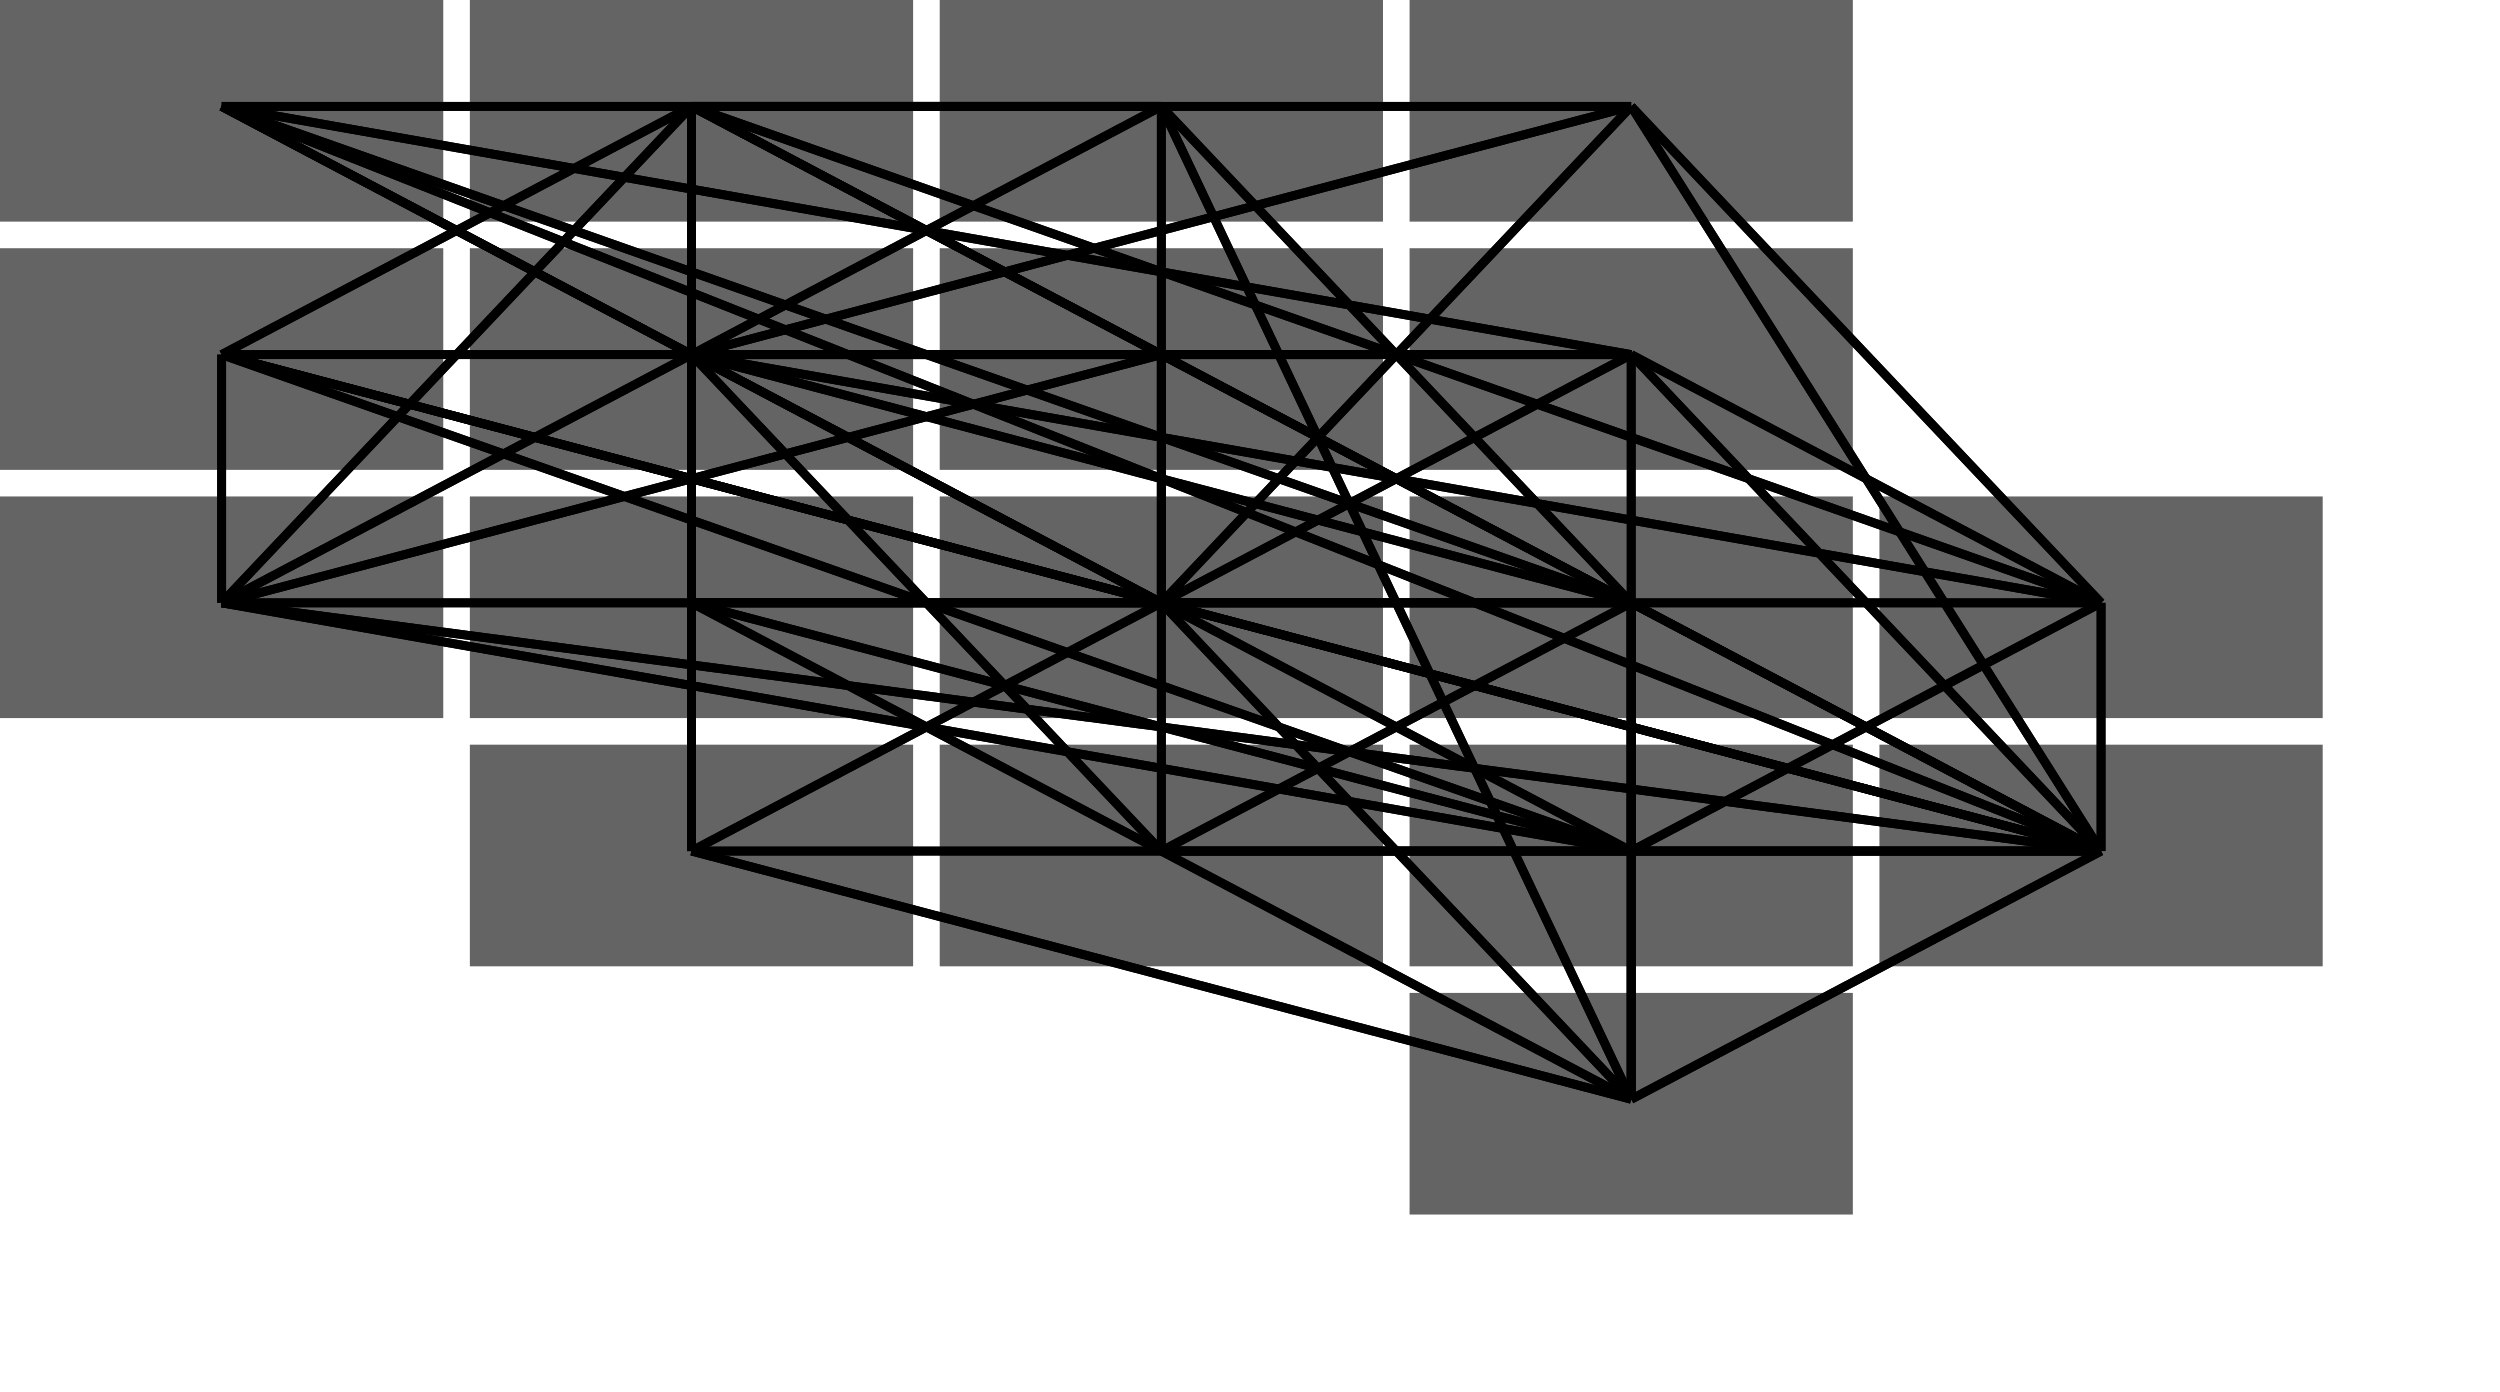
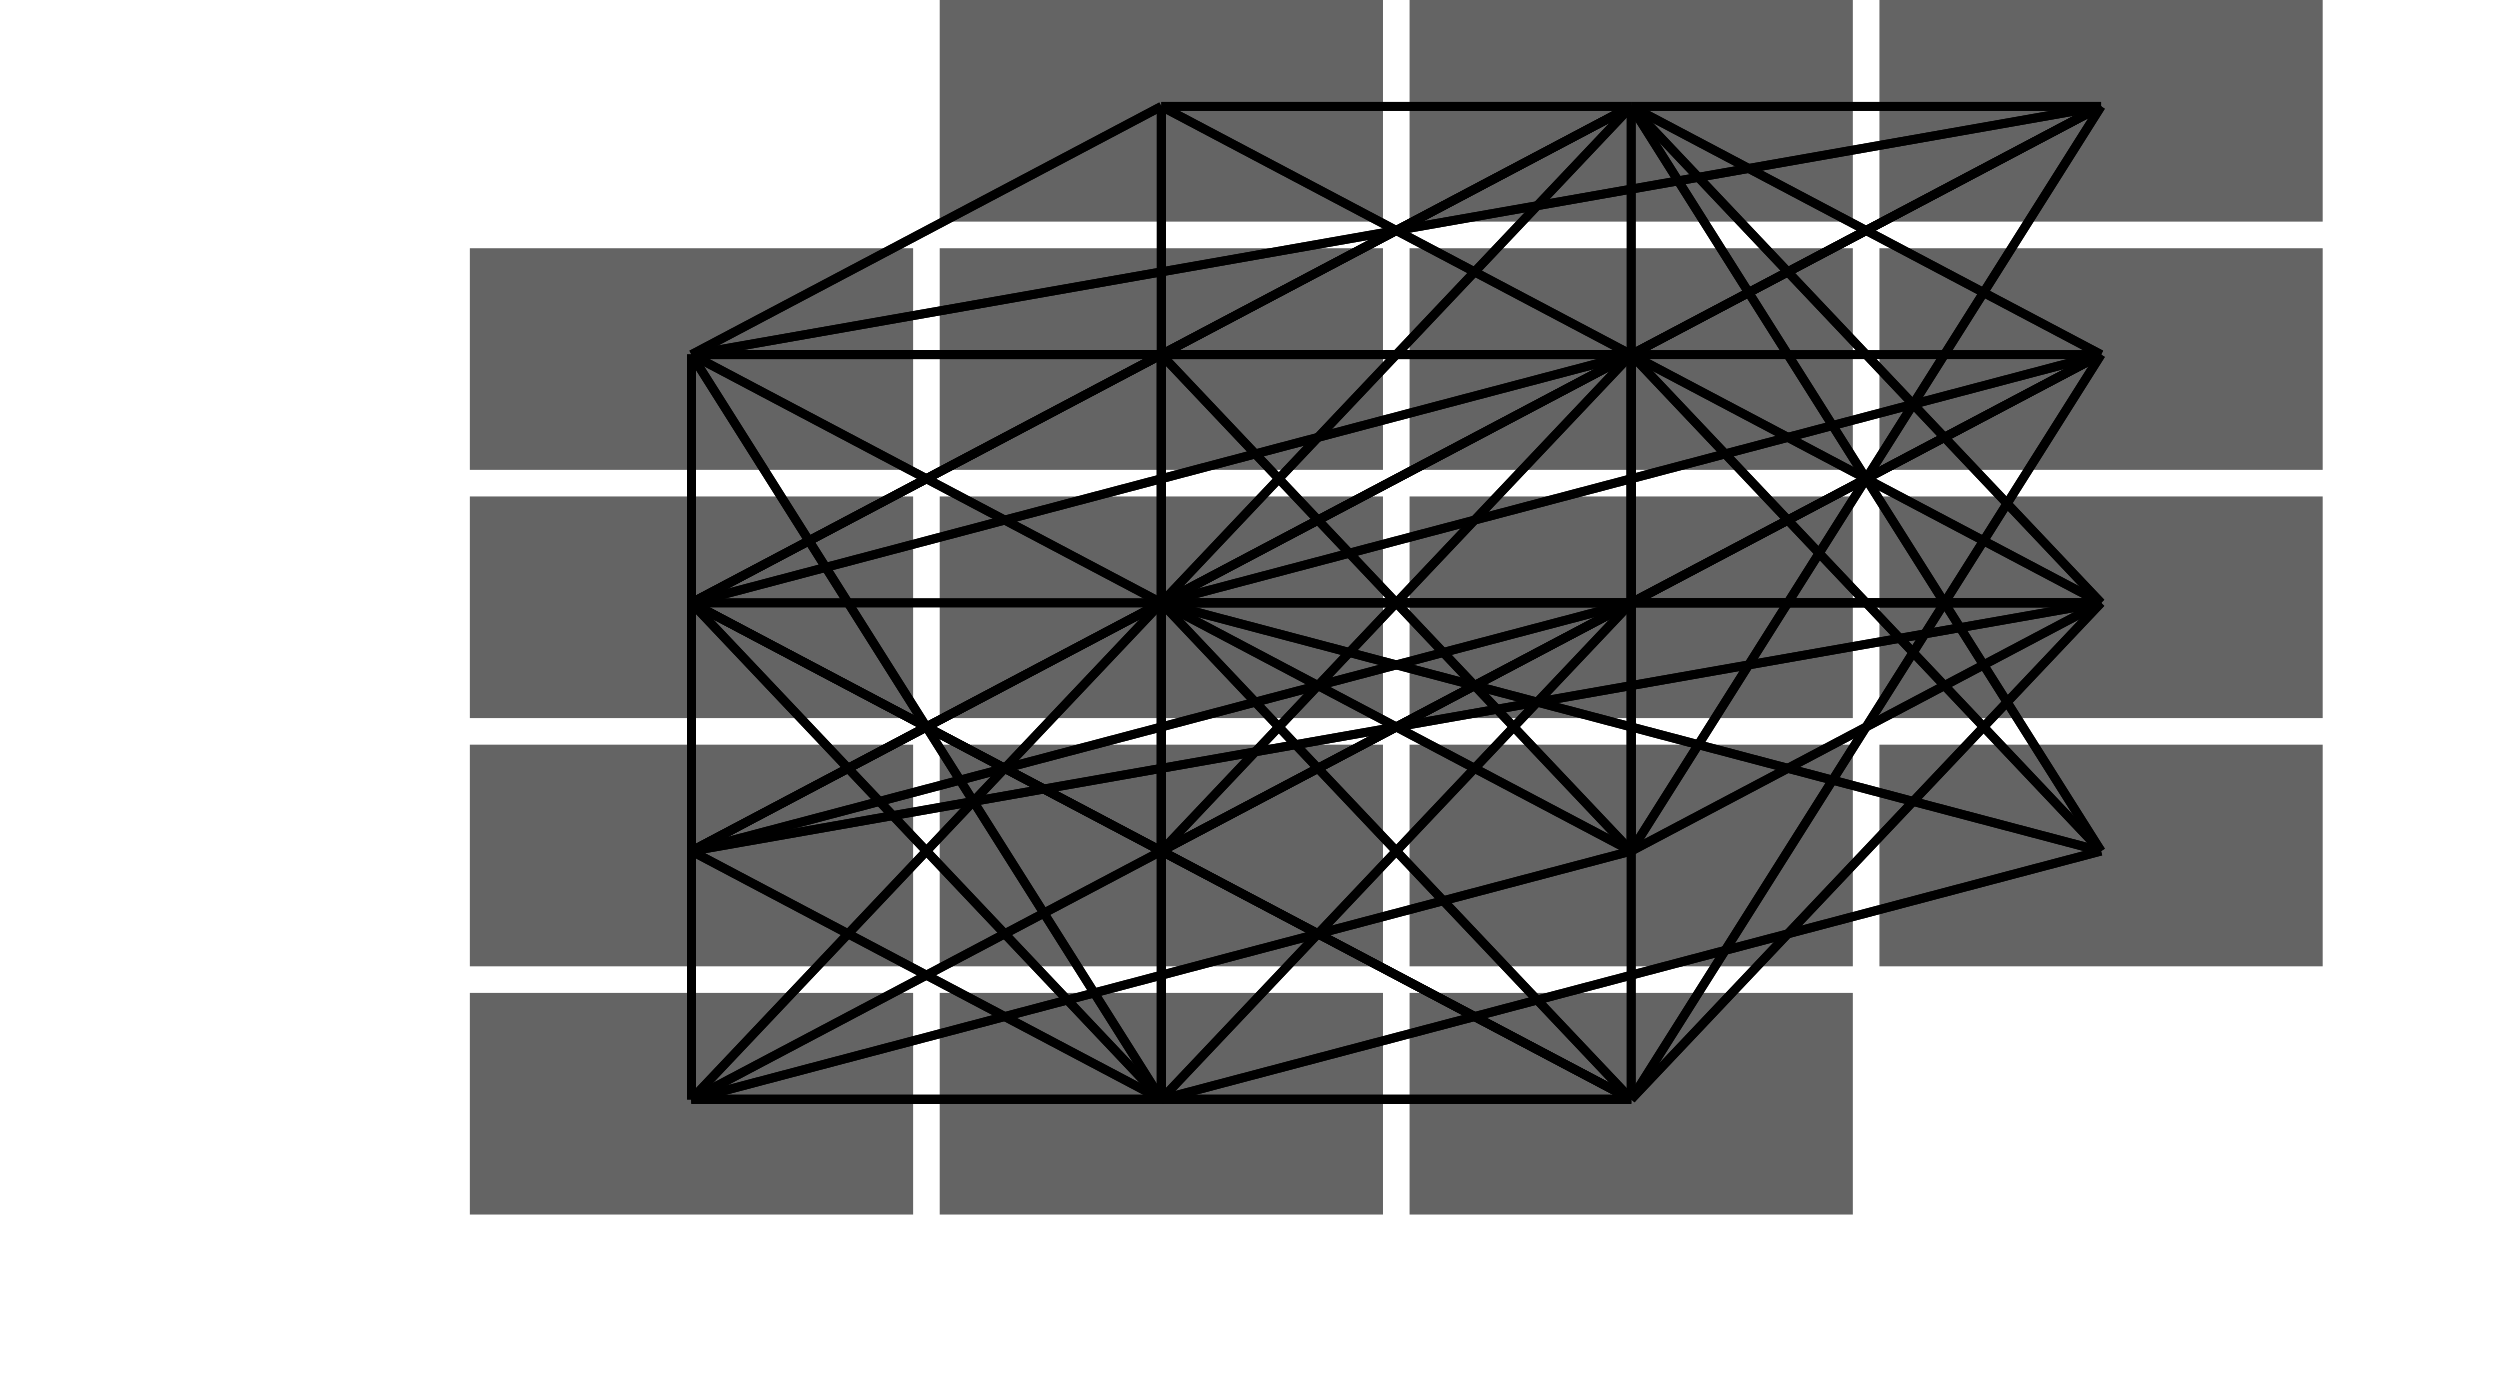
<svg xmlns="http://www.w3.org/2000/svg" width="282" height="157">
  <rect x="0" y="0" width="282" height="157" fill="rgb(255,255,255)" />
-   <rect x="0" y="0" width="50" height="25" fill="rgba(100,100,100,1)" />
-   <rect x="0" y="28" width="50" height="25" fill="rgba(100,100,100,1)" />
-   <rect x="0" y="56" width="50" height="25" fill="rgba(100,100,100,1)" />
-   <rect x="53" y="0" width="50" height="25" fill="rgba(100,100,100,1)" />
  <rect x="53" y="28" width="50" height="25" fill="rgba(100,100,100,1)" />
  <rect x="53" y="56" width="50" height="25" fill="rgba(100,100,100,1)" />
  <rect x="53" y="84" width="50" height="25" fill="rgba(100,100,100,1)" />
+   <rect x="53" y="112" width="50" height="25" fill="rgba(100,100,100,1)" />
  <rect x="106" y="0" width="50" height="25" fill="rgba(100,100,100,1)" />
  <rect x="106" y="28" width="50" height="25" fill="rgba(100,100,100,1)" />
  <rect x="106" y="56" width="50" height="25" fill="rgba(100,100,100,1)" />
  <rect x="106" y="84" width="50" height="25" fill="rgba(100,100,100,1)" />
+   <rect x="106" y="112" width="50" height="25" fill="rgba(100,100,100,1)" />
  <rect x="159" y="0" width="50" height="25" fill="rgba(100,100,100,1)" />
  <rect x="159" y="28" width="50" height="25" fill="rgba(100,100,100,1)" />
  <rect x="159" y="56" width="50" height="25" fill="rgba(100,100,100,1)" />
  <rect x="159" y="84" width="50" height="25" fill="rgba(100,100,100,1)" />
  <rect x="159" y="112" width="50" height="25" fill="rgba(100,100,100,1)" />
+   <rect x="212" y="0" width="50" height="25" fill="rgba(100,100,100,1)" />
+   <rect x="212" y="28" width="50" height="25" fill="rgba(100,100,100,1)" />
  <rect x="212" y="56" width="50" height="25" fill="rgba(100,100,100,1)" />
  <rect x="212" y="84" width="50" height="25" fill="rgba(100,100,100,1)" />
+   <line x1="131" y1="68" x2="184" y2="96" stroke="black" stroke-width="1" />
+   <line x1="131" y1="68" x2="78" y2="40" stroke="black" stroke-width="1" />
+   <line x1="131" y1="68" x2="78" y2="68" stroke="black" stroke-width="1" />
+   <line x1="131" y1="68" x2="131" y2="96" stroke="black" stroke-width="1" />
+   <line x1="131" y1="68" x2="184" y2="124" stroke="black" stroke-width="1" />
+   <line x1="131" y1="68" x2="78" y2="96" stroke="black" stroke-width="1" />
+   <line x1="131" y1="68" x2="131" y2="124" stroke="black" stroke-width="1" />
+   <line x1="131" y1="68" x2="78" y2="124" stroke="black" stroke-width="1" />
+   <line x1="131" y1="68" x2="184" y2="68" stroke="black" stroke-width="1" />
+   <line x1="131" y1="68" x2="237" y2="40" stroke="black" stroke-width="1" />
+   <line x1="131" y1="68" x2="131" y2="12" stroke="black" stroke-width="1" />
+   <line x1="131" y1="68" x2="237" y2="68" stroke="black" stroke-width="1" />
+   <line x1="131" y1="68" x2="237" y2="96" stroke="black" stroke-width="1" />
+   <line x1="131" y1="68" x2="131" y2="40" stroke="black" stroke-width="1" />
+   <line x1="131" y1="68" x2="237" y2="12" stroke="black" stroke-width="1" />
+   <line x1="131" y1="68" x2="184" y2="12" stroke="black" stroke-width="1" />
+   <line x1="184" y1="96" x2="131" y2="68" stroke="black" stroke-width="1" />
+   <line x1="184" y1="96" x2="78" y2="124" stroke="black" stroke-width="1" />
+   <line x1="184" y1="96" x2="237" y2="68" stroke="black" stroke-width="1" />
+   <line x1="184" y1="96" x2="131" y2="40" stroke="black" stroke-width="1" />
+   <line x1="184" y1="96" x2="237" y2="12" stroke="black" stroke-width="1" />
+   <line x1="184" y1="96" x2="184" y2="40" stroke="black" stroke-width="1" />
+   <line x1="78" y1="40" x2="131" y2="68" stroke="black" stroke-width="1" />
+   <line x1="78" y1="40" x2="78" y2="96" stroke="black" stroke-width="1" />
+   <line x1="78" y1="40" x2="131" y2="124" stroke="black" stroke-width="1" />
+   <line x1="78" y1="40" x2="78" y2="124" stroke="black" stroke-width="1" />
+   <line x1="78" y1="40" x2="131" y2="12" stroke="black" stroke-width="1" />
+   <line x1="78" y1="40" x2="131" y2="40" stroke="black" stroke-width="1" />
+   <line x1="78" y1="40" x2="237" y2="12" stroke="black" stroke-width="1" />
+   <line x1="78" y1="40" x2="184" y2="40" stroke="black" stroke-width="1" />
+   <line x1="78" y1="68" x2="131" y2="68" stroke="black" stroke-width="1" />
+   <line x1="78" y1="68" x2="131" y2="96" stroke="black" stroke-width="1" />
+   <line x1="78" y1="68" x2="184" y2="124" stroke="black" stroke-width="1" />
+   <line x1="78" y1="68" x2="78" y2="96" stroke="black" stroke-width="1" />
+   <line x1="78" y1="68" x2="131" y2="124" stroke="black" stroke-width="1" />
+   <line x1="78" y1="68" x2="131" y2="40" stroke="black" stroke-width="1" />
+   <line x1="78" y1="68" x2="184" y2="40" stroke="black" stroke-width="1" />
+   <line x1="78" y1="68" x2="184" y2="12" stroke="black" stroke-width="1" />
+   <line x1="131" y1="96" x2="131" y2="68" stroke="black" stroke-width="1" />
+   <line x1="131" y1="96" x2="78" y2="68" stroke="black" stroke-width="1" />
+   <line x1="131" y1="96" x2="184" y2="124" stroke="black" stroke-width="1" />
+   <line x1="131" y1="96" x2="131" y2="124" stroke="black" stroke-width="1" />
+   <line x1="131" y1="96" x2="78" y2="124" stroke="black" stroke-width="1" />
+   <line x1="131" y1="96" x2="184" y2="68" stroke="black" stroke-width="1" />
+   <line x1="131" y1="96" x2="237" y2="40" stroke="black" stroke-width="1" />
+   <line x1="131" y1="96" x2="131" y2="12" stroke="black" stroke-width="1" />
+   <line x1="131" y1="96" x2="184" y2="40" stroke="black" stroke-width="1" />
+   <line x1="184" y1="124" x2="131" y2="68" stroke="black" stroke-width="1" />
+   <line x1="184" y1="124" x2="78" y2="68" stroke="black" stroke-width="1" />
+   <line x1="184" y1="124" x2="131" y2="96" stroke="black" stroke-width="1" />
+   <line x1="184" y1="124" x2="131" y2="124" stroke="black" stroke-width="1" />
+   <line x1="184" y1="124" x2="78" y2="124" stroke="black" stroke-width="1" />
+   <line x1="184" y1="124" x2="237" y2="40" stroke="black" stroke-width="1" />
+   <line x1="184" y1="124" x2="237" y2="68" stroke="black" stroke-width="1" />
+   <line x1="184" y1="124" x2="184" y2="40" stroke="black" stroke-width="1" />
+   <line x1="78" y1="96" x2="131" y2="68" stroke="black" stroke-width="1" />
+   <line x1="78" y1="96" x2="78" y2="40" stroke="black" stroke-width="1" />
+   <line x1="78" y1="96" x2="78" y2="68" stroke="black" stroke-width="1" />
+   <line x1="78" y1="96" x2="131" y2="124" stroke="black" stroke-width="1" />
+   <line x1="78" y1="96" x2="78" y2="124" stroke="black" stroke-width="1" />
+   <line x1="78" y1="96" x2="184" y2="68" stroke="black" stroke-width="1" />
+   <line x1="78" y1="96" x2="237" y2="68" stroke="black" stroke-width="1" />
+   <line x1="78" y1="96" x2="184" y2="40" stroke="black" stroke-width="1" />
+   <line x1="131" y1="124" x2="131" y2="68" stroke="black" stroke-width="1" />
+   <line x1="131" y1="124" x2="78" y2="40" stroke="black" stroke-width="1" />
+   <line x1="131" y1="124" x2="78" y2="68" stroke="black" stroke-width="1" />
+   <line x1="131" y1="124" x2="131" y2="96" stroke="black" stroke-width="1" />
+   <line x1="131" y1="124" x2="184" y2="124" stroke="black" stroke-width="1" />
+   <line x1="131" y1="124" x2="78" y2="96" stroke="black" stroke-width="1" />
+   <line x1="131" y1="124" x2="78" y2="124" stroke="black" stroke-width="1" />
+   <line x1="131" y1="124" x2="184" y2="68" stroke="black" stroke-width="1" />
+   <line x1="131" y1="124" x2="237" y2="96" stroke="black" stroke-width="1" />
+   <line x1="131" y1="124" x2="131" y2="40" stroke="black" stroke-width="1" />
+   <line x1="78" y1="124" x2="131" y2="68" stroke="black" stroke-width="1" />
+   <line x1="78" y1="124" x2="184" y2="96" stroke="black" stroke-width="1" />
+   <line x1="78" y1="124" x2="78" y2="40" stroke="black" stroke-width="1" />
+   <line x1="78" y1="124" x2="131" y2="96" stroke="black" stroke-width="1" />
+   <line x1="78" y1="124" x2="184" y2="124" stroke="black" stroke-width="1" />
+   <line x1="78" y1="124" x2="78" y2="96" stroke="black" stroke-width="1" />
+   <line x1="78" y1="124" x2="131" y2="124" stroke="black" stroke-width="1" />
+   <line x1="184" y1="68" x2="131" y2="68" stroke="black" stroke-width="1" />
+   <line x1="184" y1="68" x2="131" y2="96" stroke="black" stroke-width="1" />
+   <line x1="184" y1="68" x2="78" y2="96" stroke="black" stroke-width="1" />
+   <line x1="184" y1="68" x2="131" y2="124" stroke="black" stroke-width="1" />
+   <line x1="184" y1="68" x2="237" y2="40" stroke="black" stroke-width="1" />
+   <line x1="184" y1="68" x2="237" y2="68" stroke="black" stroke-width="1" />
+   <line x1="184" y1="68" x2="184" y2="40" stroke="black" stroke-width="1" />
+   <line x1="237" y1="40" x2="131" y2="68" stroke="black" stroke-width="1" />
+   <line x1="237" y1="40" x2="131" y2="96" stroke="black" stroke-width="1" />
+   <line x1="237" y1="40" x2="184" y2="124" stroke="black" stroke-width="1" />
+   <line x1="237" y1="40" x2="184" y2="68" stroke="black" stroke-width="1" />
+   <line x1="237" y1="40" x2="184" y2="40" stroke="black" stroke-width="1" />
+   <line x1="237" y1="40" x2="184" y2="12" stroke="black" stroke-width="1" />
+   <line x1="131" y1="12" x2="131" y2="68" stroke="black" stroke-width="1" />
+   <line x1="131" y1="12" x2="78" y2="40" stroke="black" stroke-width="1" />
+   <line x1="131" y1="12" x2="131" y2="96" stroke="black" stroke-width="1" />
+   <line x1="131" y1="12" x2="184" y2="40" stroke="black" stroke-width="1" />
+   <line x1="131" y1="12" x2="184" y2="12" stroke="black" stroke-width="1" />
+   <line x1="237" y1="68" x2="131" y2="68" stroke="black" stroke-width="1" />
+   <line x1="237" y1="68" x2="184" y2="96" stroke="black" stroke-width="1" />
+   <line x1="237" y1="68" x2="184" y2="124" stroke="black" stroke-width="1" />
+   <line x1="237" y1="68" x2="78" y2="96" stroke="black" stroke-width="1" />
+   <line x1="237" y1="68" x2="184" y2="68" stroke="black" stroke-width="1" />
+   <line x1="237" y1="68" x2="184" y2="40" stroke="black" stroke-width="1" />
  <line x1="237" y1="68" x2="184" y2="12" stroke="black" stroke-width="1" />
-   <line x1="237" y1="68" x2="184" y2="96" stroke="black" stroke-width="1" />
-   <line x1="237" y1="68" x2="237" y2="96" stroke="black" stroke-width="1" />
-   <line x1="237" y1="68" x2="184" y2="40" stroke="black" stroke-width="1" />
-   <line x1="237" y1="68" x2="131" y2="68" stroke="black" stroke-width="1" />
-   <line x1="237" y1="68" x2="78" y2="12" stroke="black" stroke-width="1" />
-   <line x1="237" y1="68" x2="78" y2="40" stroke="black" stroke-width="1" />
+   <line x1="237" y1="96" x2="131" y2="68" stroke="black" stroke-width="1" />
+   <line x1="237" y1="96" x2="131" y2="124" stroke="black" stroke-width="1" />
+   <line x1="237" y1="96" x2="184" y2="40" stroke="black" stroke-width="1" />
+   <line x1="237" y1="96" x2="184" y2="12" stroke="black" stroke-width="1" />
+   <line x1="131" y1="40" x2="131" y2="68" stroke="black" stroke-width="1" />
+   <line x1="131" y1="40" x2="184" y2="96" stroke="black" stroke-width="1" />
+   <line x1="131" y1="40" x2="78" y2="40" stroke="black" stroke-width="1" />
+   <line x1="131" y1="40" x2="78" y2="68" stroke="black" stroke-width="1" />
+   <line x1="131" y1="40" x2="131" y2="124" stroke="black" stroke-width="1" />
+   <line x1="131" y1="40" x2="184" y2="40" stroke="black" stroke-width="1" />
+   <line x1="131" y1="40" x2="184" y2="12" stroke="black" stroke-width="1" />
+   <line x1="237" y1="12" x2="131" y2="68" stroke="black" stroke-width="1" />
+   <line x1="237" y1="12" x2="184" y2="96" stroke="black" stroke-width="1" />
+   <line x1="237" y1="12" x2="78" y2="40" stroke="black" stroke-width="1" />
+   <line x1="237" y1="12" x2="184" y2="40" stroke="black" stroke-width="1" />
+   <line x1="237" y1="12" x2="184" y2="12" stroke="black" stroke-width="1" />
+   <line x1="184" y1="40" x2="184" y2="96" stroke="black" stroke-width="1" />
+   <line x1="184" y1="40" x2="78" y2="40" stroke="black" stroke-width="1" />
+   <line x1="184" y1="40" x2="78" y2="68" stroke="black" stroke-width="1" />
+   <line x1="184" y1="40" x2="131" y2="96" stroke="black" stroke-width="1" />
+   <line x1="184" y1="40" x2="184" y2="124" stroke="black" stroke-width="1" />
+   <line x1="184" y1="40" x2="78" y2="96" stroke="black" stroke-width="1" />
+   <line x1="184" y1="40" x2="184" y2="68" stroke="black" stroke-width="1" />
+   <line x1="184" y1="40" x2="237" y2="40" stroke="black" stroke-width="1" />
+   <line x1="184" y1="40" x2="131" y2="12" stroke="black" stroke-width="1" />
+   <line x1="184" y1="40" x2="237" y2="68" stroke="black" stroke-width="1" />
+   <line x1="184" y1="40" x2="237" y2="96" stroke="black" stroke-width="1" />
+   <line x1="184" y1="40" x2="131" y2="40" stroke="black" stroke-width="1" />
+   <line x1="184" y1="40" x2="237" y2="12" stroke="black" stroke-width="1" />
+   <line x1="184" y1="40" x2="184" y2="12" stroke="black" stroke-width="1" />
+   <line x1="184" y1="12" x2="131" y2="68" stroke="black" stroke-width="1" />
+   <line x1="184" y1="12" x2="78" y2="68" stroke="black" stroke-width="1" />
+   <line x1="184" y1="12" x2="237" y2="40" stroke="black" stroke-width="1" />
+   <line x1="184" y1="12" x2="131" y2="12" stroke="black" stroke-width="1" />
  <line x1="184" y1="12" x2="237" y2="68" stroke="black" stroke-width="1" />
  <line x1="184" y1="12" x2="237" y2="96" stroke="black" stroke-width="1" />
-   <line x1="184" y1="12" x2="131" y2="68" stroke="black" stroke-width="1" />
-   <line x1="184" y1="12" x2="78" y2="12" stroke="black" stroke-width="1" />
-   <line x1="184" y1="12" x2="78" y2="40" stroke="black" stroke-width="1" />
-   <line x1="25" y1="68" x2="25" y2="40" stroke="black" stroke-width="1" />
-   <line x1="25" y1="68" x2="184" y2="96" stroke="black" stroke-width="1" />
-   <line x1="25" y1="68" x2="237" y2="96" stroke="black" stroke-width="1" />
-   <line x1="25" y1="68" x2="131" y2="68" stroke="black" stroke-width="1" />
-   <line x1="25" y1="68" x2="78" y2="12" stroke="black" stroke-width="1" />
-   <line x1="25" y1="68" x2="78" y2="40" stroke="black" stroke-width="1" />
-   <line x1="25" y1="68" x2="131" y2="40" stroke="black" stroke-width="1" />
-   <line x1="25" y1="40" x2="25" y2="68" stroke="black" stroke-width="1" />
-   <line x1="25" y1="40" x2="184" y2="96" stroke="black" stroke-width="1" />
-   <line x1="25" y1="40" x2="237" y2="96" stroke="black" stroke-width="1" />
-   <line x1="25" y1="40" x2="131" y2="68" stroke="black" stroke-width="1" />
-   <line x1="25" y1="40" x2="78" y2="12" stroke="black" stroke-width="1" />
-   <line x1="25" y1="40" x2="78" y2="40" stroke="black" stroke-width="1" />
-   <line x1="131" y1="12" x2="184" y2="68" stroke="black" stroke-width="1" />
-   <line x1="131" y1="12" x2="184" y2="124" stroke="black" stroke-width="1" />
-   <line x1="131" y1="12" x2="131" y2="68" stroke="black" stroke-width="1" />
-   <line x1="131" y1="12" x2="78" y2="12" stroke="black" stroke-width="1" />
-   <line x1="131" y1="12" x2="78" y2="40" stroke="black" stroke-width="1" />
-   <line x1="184" y1="68" x2="131" y2="12" stroke="black" stroke-width="1" />
-   <line x1="184" y1="68" x2="184" y2="124" stroke="black" stroke-width="1" />
-   <line x1="184" y1="68" x2="184" y2="96" stroke="black" stroke-width="1" />
-   <line x1="184" y1="68" x2="237" y2="96" stroke="black" stroke-width="1" />
-   <line x1="184" y1="68" x2="131" y2="96" stroke="black" stroke-width="1" />
-   <line x1="184" y1="68" x2="131" y2="68" stroke="black" stroke-width="1" />
-   <line x1="184" y1="68" x2="78" y2="12" stroke="black" stroke-width="1" />
-   <line x1="184" y1="68" x2="25" y2="12" stroke="black" stroke-width="1" />
-   <line x1="184" y1="68" x2="78" y2="40" stroke="black" stroke-width="1" />
-   <line x1="184" y1="124" x2="131" y2="12" stroke="black" stroke-width="1" />
-   <line x1="184" y1="124" x2="184" y2="68" stroke="black" stroke-width="1" />
-   <line x1="184" y1="124" x2="184" y2="96" stroke="black" stroke-width="1" />
-   <line x1="184" y1="124" x2="237" y2="96" stroke="black" stroke-width="1" />
-   <line x1="184" y1="124" x2="131" y2="96" stroke="black" stroke-width="1" />
-   <line x1="184" y1="124" x2="78" y2="96" stroke="black" stroke-width="1" />
-   <line x1="184" y1="124" x2="131" y2="68" stroke="black" stroke-width="1" />
-   <line x1="184" y1="96" x2="237" y2="68" stroke="black" stroke-width="1" />
-   <line x1="184" y1="96" x2="25" y2="68" stroke="black" stroke-width="1" />
-   <line x1="184" y1="96" x2="25" y2="40" stroke="black" stroke-width="1" />
-   <line x1="184" y1="96" x2="184" y2="68" stroke="black" stroke-width="1" />
-   <line x1="184" y1="96" x2="184" y2="124" stroke="black" stroke-width="1" />
-   <line x1="184" y1="96" x2="237" y2="96" stroke="black" stroke-width="1" />
-   <line x1="184" y1="96" x2="78" y2="96" stroke="black" stroke-width="1" />
-   <line x1="184" y1="96" x2="184" y2="40" stroke="black" stroke-width="1" />
-   <line x1="184" y1="96" x2="131" y2="68" stroke="black" stroke-width="1" />
-   <line x1="184" y1="96" x2="78" y2="68" stroke="black" stroke-width="1" />
-   <line x1="237" y1="96" x2="237" y2="68" stroke="black" stroke-width="1" />
-   <line x1="237" y1="96" x2="184" y2="12" stroke="black" stroke-width="1" />
-   <line x1="237" y1="96" x2="25" y2="68" stroke="black" stroke-width="1" />
-   <line x1="237" y1="96" x2="25" y2="40" stroke="black" stroke-width="1" />
-   <line x1="237" y1="96" x2="184" y2="68" stroke="black" stroke-width="1" />
-   <line x1="237" y1="96" x2="184" y2="124" stroke="black" stroke-width="1" />
-   <line x1="237" y1="96" x2="184" y2="96" stroke="black" stroke-width="1" />
-   <line x1="237" y1="96" x2="131" y2="96" stroke="black" stroke-width="1" />
-   <line x1="237" y1="96" x2="184" y2="40" stroke="black" stroke-width="1" />
-   <line x1="237" y1="96" x2="131" y2="68" stroke="black" stroke-width="1" />
-   <line x1="237" y1="96" x2="25" y2="12" stroke="black" stroke-width="1" />
-   <line x1="237" y1="96" x2="131" y2="40" stroke="black" stroke-width="1" />
-   <line x1="131" y1="96" x2="184" y2="68" stroke="black" stroke-width="1" />
-   <line x1="131" y1="96" x2="184" y2="124" stroke="black" stroke-width="1" />
-   <line x1="131" y1="96" x2="237" y2="96" stroke="black" stroke-width="1" />
-   <line x1="131" y1="96" x2="131" y2="68" stroke="black" stroke-width="1" />
-   <line x1="131" y1="96" x2="78" y2="68" stroke="black" stroke-width="1" />
-   <line x1="131" y1="96" x2="78" y2="40" stroke="black" stroke-width="1" />
-   <line x1="78" y1="96" x2="184" y2="124" stroke="black" stroke-width="1" />
-   <line x1="78" y1="96" x2="184" y2="96" stroke="black" stroke-width="1" />
-   <line x1="78" y1="96" x2="131" y2="68" stroke="black" stroke-width="1" />
-   <line x1="78" y1="96" x2="78" y2="68" stroke="black" stroke-width="1" />
-   <line x1="78" y1="96" x2="78" y2="40" stroke="black" stroke-width="1" />
-   <line x1="184" y1="40" x2="237" y2="68" stroke="black" stroke-width="1" />
-   <line x1="184" y1="40" x2="184" y2="96" stroke="black" stroke-width="1" />
-   <line x1="184" y1="40" x2="237" y2="96" stroke="black" stroke-width="1" />
-   <line x1="184" y1="40" x2="131" y2="68" stroke="black" stroke-width="1" />
-   <line x1="184" y1="40" x2="25" y2="12" stroke="black" stroke-width="1" />
-   <line x1="184" y1="40" x2="78" y2="40" stroke="black" stroke-width="1" />
-   <line x1="184" y1="40" x2="131" y2="40" stroke="black" stroke-width="1" />
-   <line x1="131" y1="68" x2="237" y2="68" stroke="black" stroke-width="1" />
-   <line x1="131" y1="68" x2="184" y2="12" stroke="black" stroke-width="1" />
-   <line x1="131" y1="68" x2="25" y2="68" stroke="black" stroke-width="1" />
-   <line x1="131" y1="68" x2="25" y2="40" stroke="black" stroke-width="1" />
-   <line x1="131" y1="68" x2="131" y2="12" stroke="black" stroke-width="1" />
-   <line x1="131" y1="68" x2="184" y2="68" stroke="black" stroke-width="1" />
-   <line x1="131" y1="68" x2="184" y2="124" stroke="black" stroke-width="1" />
-   <line x1="131" y1="68" x2="184" y2="96" stroke="black" stroke-width="1" />
-   <line x1="131" y1="68" x2="237" y2="96" stroke="black" stroke-width="1" />
-   <line x1="131" y1="68" x2="131" y2="96" stroke="black" stroke-width="1" />
-   <line x1="131" y1="68" x2="78" y2="96" stroke="black" stroke-width="1" />
-   <line x1="131" y1="68" x2="184" y2="40" stroke="black" stroke-width="1" />
-   <line x1="131" y1="68" x2="25" y2="12" stroke="black" stroke-width="1" />
-   <line x1="131" y1="68" x2="78" y2="68" stroke="black" stroke-width="1" />
-   <line x1="131" y1="68" x2="78" y2="40" stroke="black" stroke-width="1" />
-   <line x1="131" y1="68" x2="131" y2="40" stroke="black" stroke-width="1" />
-   <line x1="78" y1="12" x2="237" y2="68" stroke="black" stroke-width="1" />
-   <line x1="78" y1="12" x2="184" y2="12" stroke="black" stroke-width="1" />
-   <line x1="78" y1="12" x2="25" y2="68" stroke="black" stroke-width="1" />
-   <line x1="78" y1="12" x2="25" y2="40" stroke="black" stroke-width="1" />
-   <line x1="78" y1="12" x2="131" y2="12" stroke="black" stroke-width="1" />
-   <line x1="78" y1="12" x2="184" y2="68" stroke="black" stroke-width="1" />
-   <line x1="78" y1="12" x2="25" y2="12" stroke="black" stroke-width="1" />
-   <line x1="78" y1="12" x2="78" y2="68" stroke="black" stroke-width="1" />
-   <line x1="78" y1="12" x2="78" y2="40" stroke="black" stroke-width="1" />
-   <line x1="78" y1="12" x2="131" y2="40" stroke="black" stroke-width="1" />
-   <line x1="25" y1="12" x2="184" y2="68" stroke="black" stroke-width="1" />
-   <line x1="25" y1="12" x2="237" y2="96" stroke="black" stroke-width="1" />
-   <line x1="25" y1="12" x2="184" y2="40" stroke="black" stroke-width="1" />
-   <line x1="25" y1="12" x2="131" y2="68" stroke="black" stroke-width="1" />
-   <line x1="25" y1="12" x2="78" y2="12" stroke="black" stroke-width="1" />
-   <line x1="25" y1="12" x2="78" y2="40" stroke="black" stroke-width="1" />
-   <line x1="78" y1="68" x2="184" y2="96" stroke="black" stroke-width="1" />
-   <line x1="78" y1="68" x2="131" y2="96" stroke="black" stroke-width="1" />
-   <line x1="78" y1="68" x2="78" y2="96" stroke="black" stroke-width="1" />
-   <line x1="78" y1="68" x2="131" y2="68" stroke="black" stroke-width="1" />
-   <line x1="78" y1="68" x2="78" y2="12" stroke="black" stroke-width="1" />
-   <line x1="78" y1="68" x2="78" y2="40" stroke="black" stroke-width="1" />
-   <line x1="78" y1="40" x2="237" y2="68" stroke="black" stroke-width="1" />
-   <line x1="78" y1="40" x2="184" y2="12" stroke="black" stroke-width="1" />
-   <line x1="78" y1="40" x2="25" y2="68" stroke="black" stroke-width="1" />
-   <line x1="78" y1="40" x2="25" y2="40" stroke="black" stroke-width="1" />
-   <line x1="78" y1="40" x2="131" y2="12" stroke="black" stroke-width="1" />
-   <line x1="78" y1="40" x2="184" y2="68" stroke="black" stroke-width="1" />
-   <line x1="78" y1="40" x2="131" y2="96" stroke="black" stroke-width="1" />
-   <line x1="78" y1="40" x2="78" y2="96" stroke="black" stroke-width="1" />
-   <line x1="78" y1="40" x2="184" y2="40" stroke="black" stroke-width="1" />
-   <line x1="78" y1="40" x2="131" y2="68" stroke="black" stroke-width="1" />
-   <line x1="78" y1="40" x2="78" y2="12" stroke="black" stroke-width="1" />
-   <line x1="78" y1="40" x2="25" y2="12" stroke="black" stroke-width="1" />
-   <line x1="78" y1="40" x2="78" y2="68" stroke="black" stroke-width="1" />
-   <line x1="78" y1="40" x2="131" y2="40" stroke="black" stroke-width="1" />
-   <line x1="131" y1="40" x2="25" y2="68" stroke="black" stroke-width="1" />
-   <line x1="131" y1="40" x2="237" y2="96" stroke="black" stroke-width="1" />
-   <line x1="131" y1="40" x2="184" y2="40" stroke="black" stroke-width="1" />
-   <line x1="131" y1="40" x2="131" y2="68" stroke="black" stroke-width="1" />
-   <line x1="131" y1="40" x2="78" y2="12" stroke="black" stroke-width="1" />
-   <line x1="131" y1="40" x2="78" y2="40" stroke="black" stroke-width="1" />
+   <line x1="184" y1="12" x2="131" y2="40" stroke="black" stroke-width="1" />
+   <line x1="184" y1="12" x2="237" y2="12" stroke="black" stroke-width="1" />
+   <line x1="184" y1="12" x2="184" y2="40" stroke="black" stroke-width="1" />
</svg>
